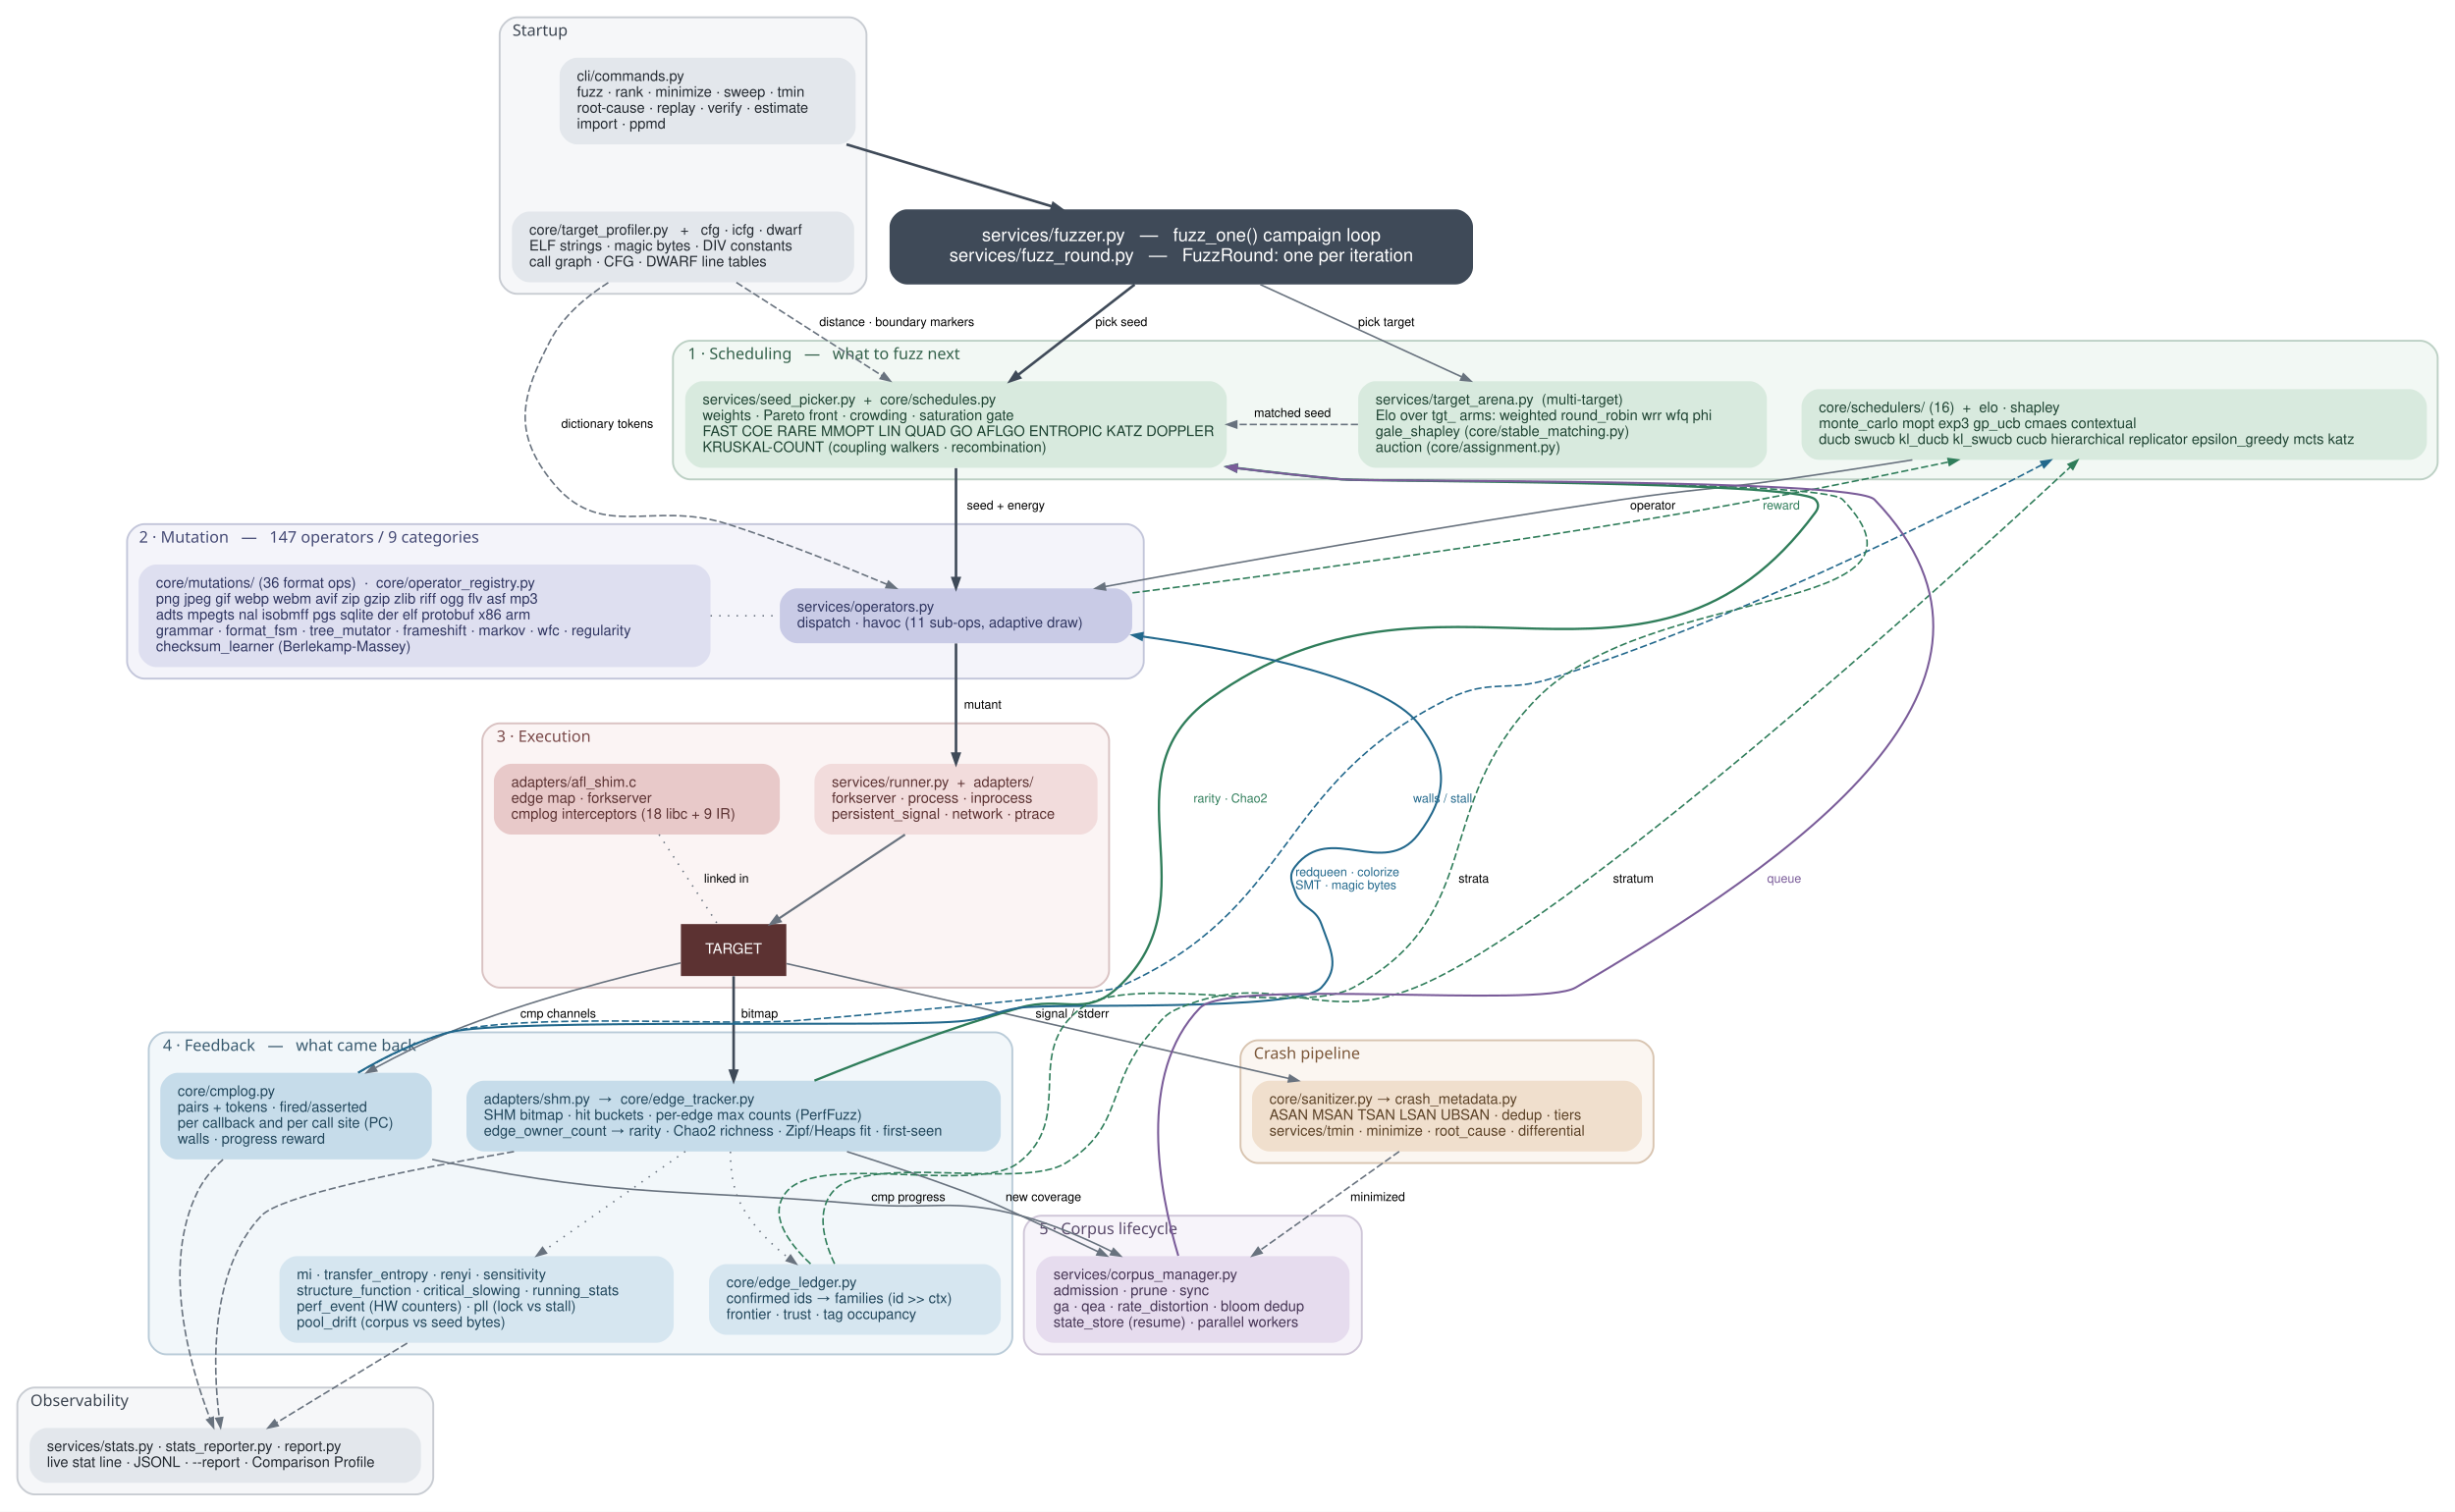
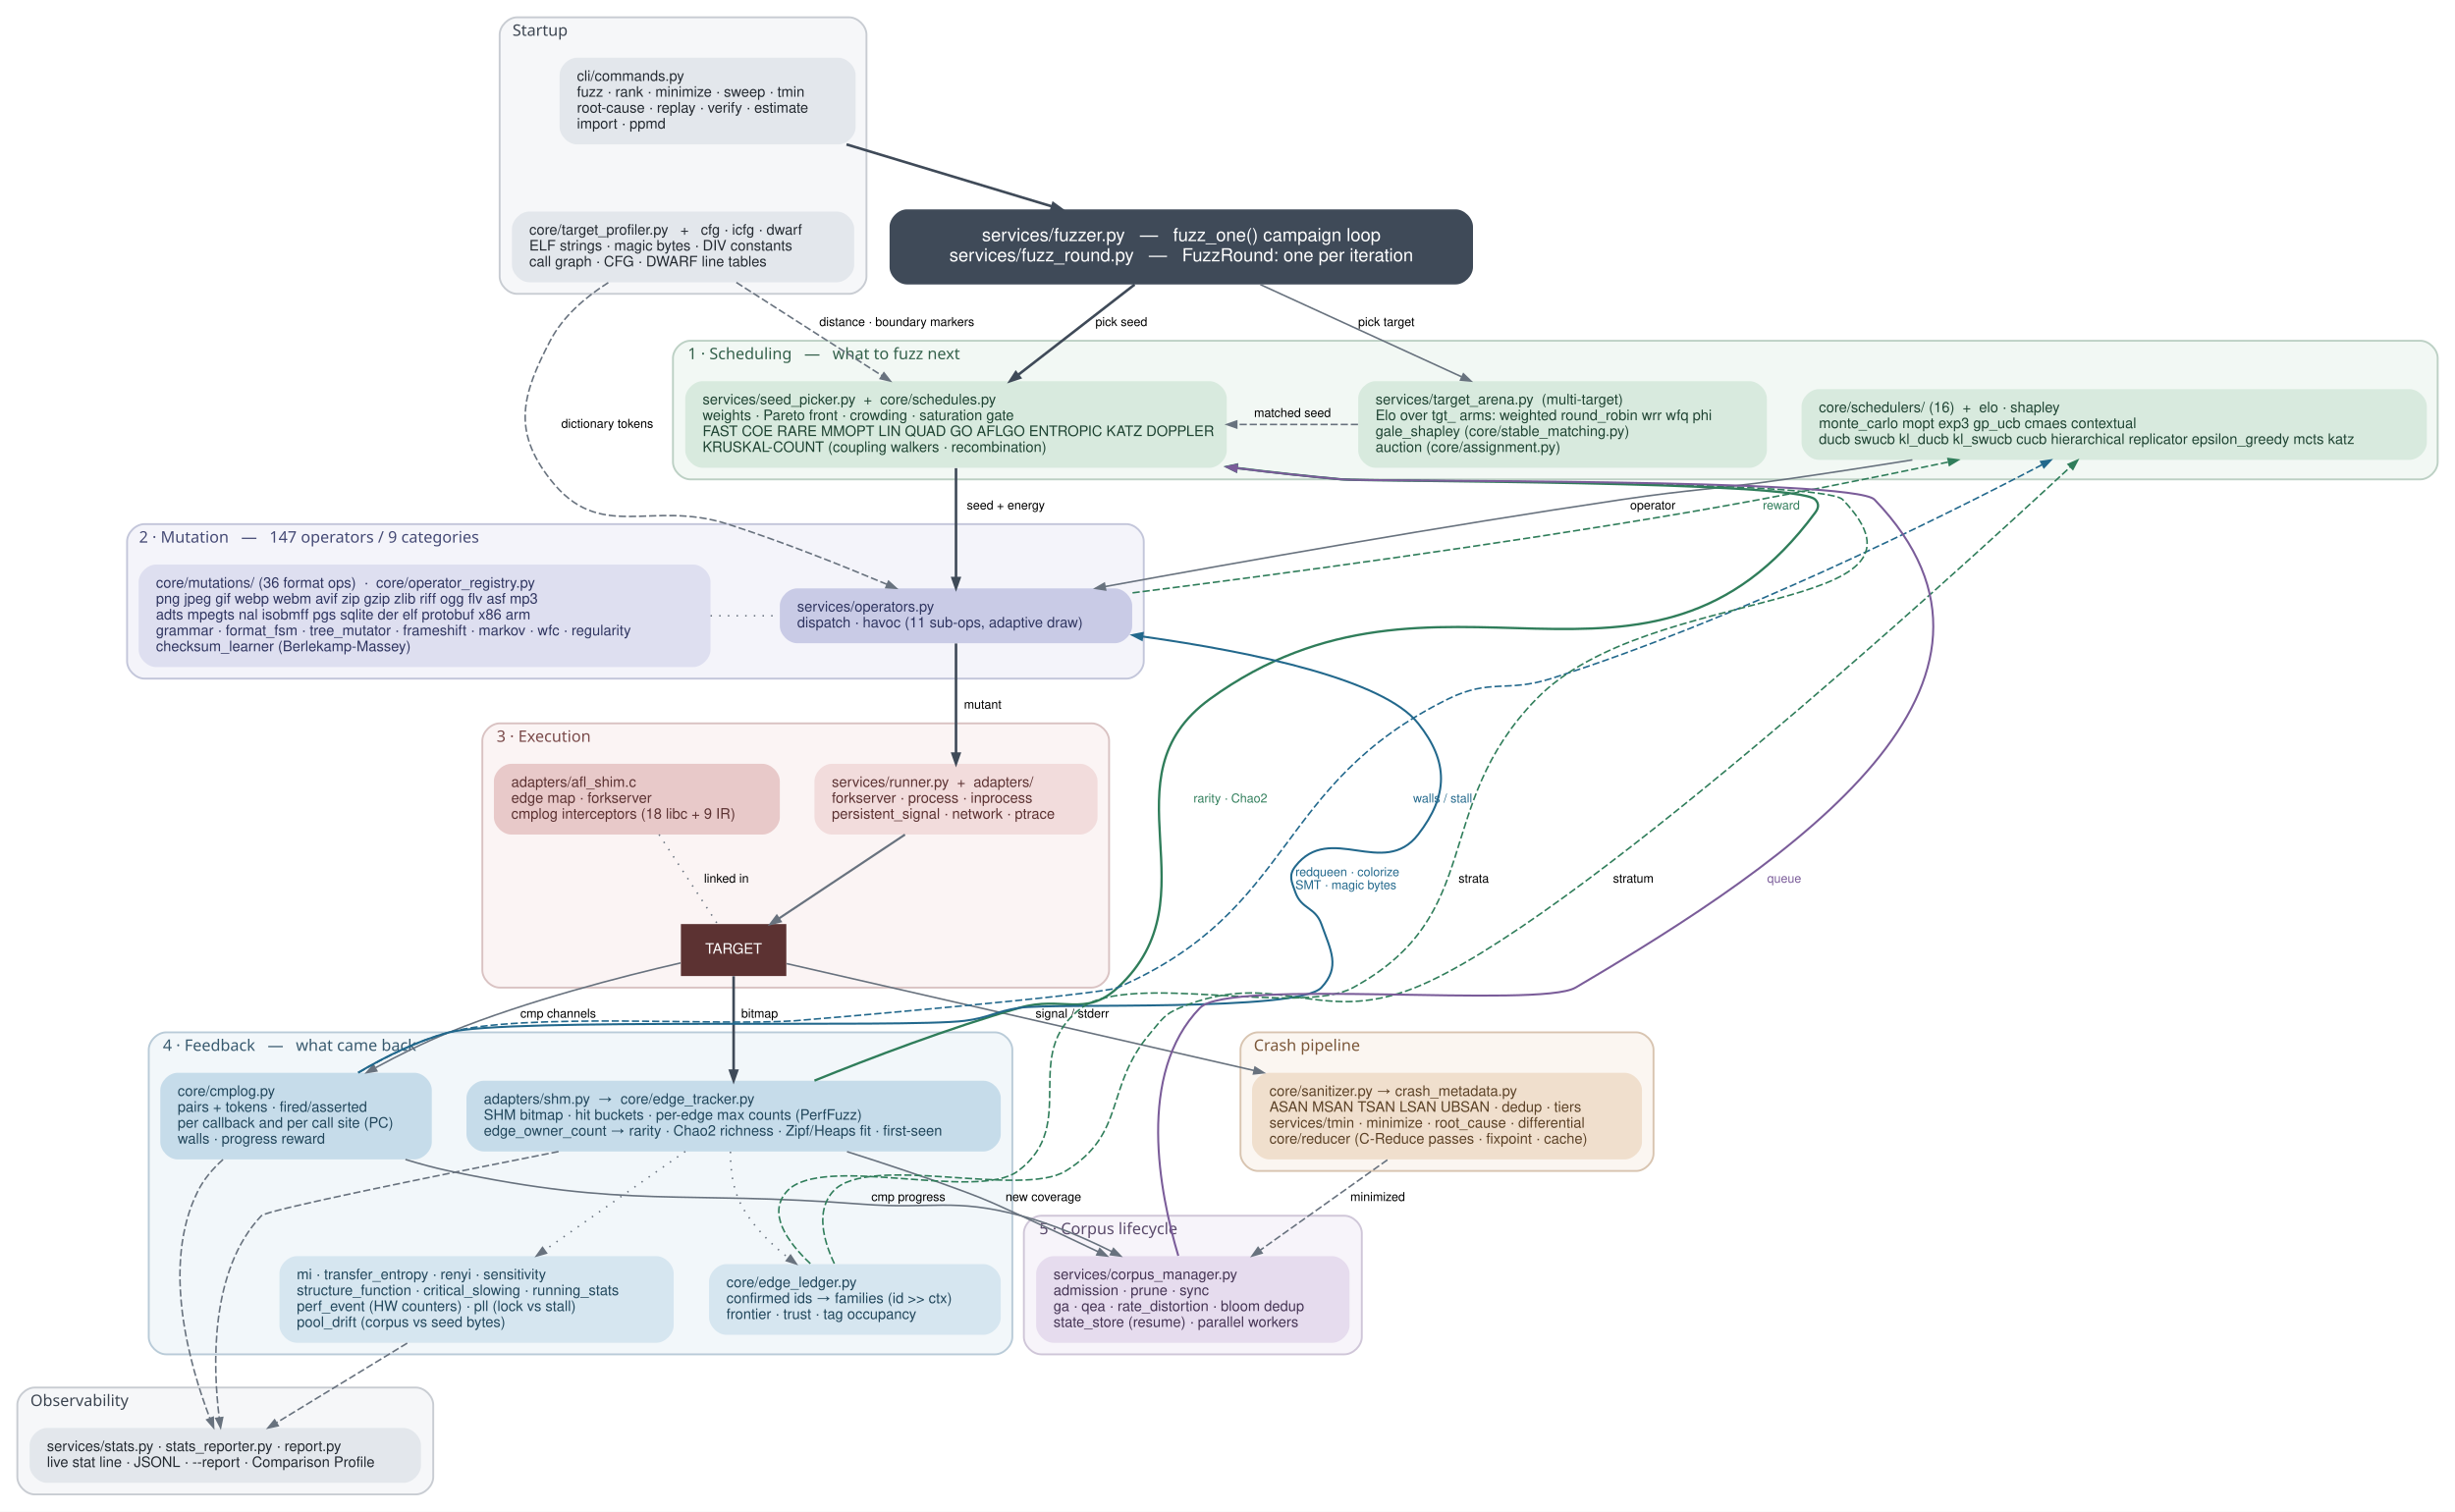
<svg xmlns="http://www.w3.org/2000/svg" width="1700pt" height="1047pt" viewBox="0.00 0.00 1700.00 1047.00">
  <g id="graph0" class="graph" transform="scale(1 1) rotate(0) translate(4 1043)">
    <polygon fill="white" stroke="transparent" points="-4,4 -4,-1043 1696,-1043 1696,4 -4,4" />
    <g id="clust1" class="cluster">
      <path fill="#f6f7f9" stroke="#c8ccd2" stroke-width="1.3" d="M354,-839.5C354,-839.5 584,-839.5 584,-839.5 590,-839.5 596,-845.5 596,-851.5 596,-851.5 596,-1019 596,-1019 596,-1025 590,-1031 584,-1031 584,-1031 354,-1031 354,-1031 348,-1031 342,-1025 342,-1019 342,-1019 342,-851.5 342,-851.5 342,-845.5 348,-839.5 354,-839.5" />
      <text text-anchor="middle" x="370" y="-1018.2" font-family="Helvetica Bold" font-size="11.00" fill="#3c4551">Startup</text>
    </g>
    <g id="clust2" class="cluster">
      <path fill="#f2f8f4" stroke="#bcd0c4" stroke-width="1.3" d="M474,-711C474,-711 1672,-711 1672,-711 1678,-711 1684,-717 1684,-723 1684,-723 1684,-795 1684,-795 1684,-801 1678,-807 1672,-807 1672,-807 474,-807 474,-807 468,-807 462,-801 462,-795 462,-795 462,-723 462,-723 462,-717 468,-711 474,-711" />
      <text text-anchor="middle" x="566.5" y="-794.2" font-family="Helvetica Bold" font-size="11.00" fill="#33604a">1 · Scheduling   —   what to fuzz next</text>
    </g>
    <g id="clust3" class="cluster">
      <path fill="#f4f4fa" stroke="#c3c6da" stroke-width="1.3" d="M96,-573C96,-573 776,-573 776,-573 782,-573 788,-579 788,-585 788,-585 788,-668 788,-668 788,-674 782,-680 776,-680 776,-680 96,-680 96,-680 90,-680 84,-674 84,-668 84,-668 84,-585 84,-585 84,-579 90,-573 96,-573" />
      <text text-anchor="middle" x="210" y="-667.2" font-family="Helvetica Bold" font-size="11.00" fill="#454a75">2 · Mutation   —   147 operators / 9 categories</text>
    </g>
    <g id="clust4" class="cluster">
      <path fill="#fbf4f4" stroke="#d9c2c2" stroke-width="1.3" d="M342,-359C342,-359 752,-359 752,-359 758,-359 764,-365 764,-371 764,-371 764,-530 764,-530 764,-536 758,-542 752,-542 752,-542 342,-542 342,-542 336,-542 330,-536 330,-530 330,-530 330,-371 330,-371 330,-365 336,-359 342,-359" />
      <text text-anchor="middle" x="372.5" y="-529.2" font-family="Helvetica Bold" font-size="11.00" fill="#7a4a4a">3 · Execution</text>
    </g>
    <g id="clust5" class="cluster">
      <path fill="#f2f7fa" stroke="#b9cbd8" stroke-width="1.3" d="M111,-105C111,-105 685,-105 685,-105 691,-105 697,-111 697,-117 697,-117 697,-316 697,-316 697,-322 691,-328 685,-328 685,-328 111,-328 111,-328 105,-328 99,-322 99,-316 99,-316 99,-117 99,-117 99,-111 105,-105 111,-105" />
      <text text-anchor="middle" x="196.5" y="-315.2" font-family="Helvetica Bold" font-size="11.00" fill="#37596e">4 · Feedback   —   what came back</text>
    </g>
    <g id="clust6" class="cluster">
      <path fill="#f7f4fa" stroke="#cfc6d8" stroke-width="1.3" d="M717,-105C717,-105 927,-105 927,-105 933,-105 939,-111 939,-117 939,-117 939,-189 939,-189 939,-195 933,-201 927,-201 927,-201 717,-201 717,-201 711,-201 705,-195 705,-189 705,-189 705,-117 705,-117 705,-111 711,-105 717,-105" />
      <text text-anchor="middle" x="763.5" y="-188.2" font-family="Helvetica Bold" font-size="11.00" fill="#5a4a6b">5 · Corpus lifecycle</text>
    </g>
    <g id="clust7" class="cluster">
-       <path fill="#fbf6f1" stroke="#d8c4b0" stroke-width="1.3" d="M867,-237.5C867,-237.5 1129,-237.5 1129,-237.5 1135,-237.5 1141,-243.5 1141,-249.5 1141,-249.5 1141,-310.5 1141,-310.5 1141,-316.5 1135,-322.5 1129,-322.5 1129,-322.5 867,-322.5 867,-322.5 861,-322.5 855,-316.5 855,-310.5 855,-310.5 855,-249.5 855,-249.5 855,-243.5 861,-237.5 867,-237.5" />
-       <text text-anchor="middle" x="901" y="-309.7" font-family="Helvetica Bold" font-size="11.00" fill="#7a5638">Crash pipeline</text>
+       <path fill="#fbf6f1" stroke="#d8c4b0" stroke-width="1.3" d="M867,-232C867,-232 1129,-232 1129,-232 1135,-232 1141,-238 1141,-244 1141,-244 1141,-316 1141,-316 1141,-322 1135,-328 1129,-328 1129,-328 867,-328 867,-328 861,-328 855,-322 855,-316 855,-316 855,-244 855,-244 855,-238 861,-232 867,-232" />
+       <text text-anchor="middle" x="901" y="-315.2" font-family="Helvetica Bold" font-size="11.00" fill="#7a5638">Crash pipeline</text>
    </g>
    <g id="clust8" class="cluster">
      <path fill="#f6f7f9" stroke="#c8ccd2" stroke-width="1.3" d="M20,-8C20,-8 284,-8 284,-8 290,-8 296,-14 296,-20 296,-20 296,-70 296,-70 296,-76 290,-82 284,-82 284,-82 20,-82 20,-82 14,-82 8,-76 8,-70 8,-70 8,-20 8,-20 8,-14 14,-8 20,-8" />
      <text text-anchor="middle" x="51" y="-69.2" font-family="Helvetica Bold" font-size="11.00" fill="#3c4551">Observability</text>
    </g>
    <g id="node1" class="node">
      <path fill="#e3e7ec" stroke="transparent" stroke-width="0" d="M576.5,-1003C576.5,-1003 395.5,-1003 395.5,-1003 389.5,-1003 383.5,-997 383.5,-991 383.5,-991 383.5,-955 383.5,-955 383.5,-949 389.5,-943 395.5,-943 395.5,-943 576.5,-943 576.5,-943 582.5,-943 588.5,-949 588.5,-955 588.5,-955 588.5,-991 588.5,-991 588.5,-997 582.5,-1003 576.5,-1003" />
      <text text-anchor="start" x="395.5" y="-987" font-family="Helvetica,sans-Serif" font-size="10.00" fill="#242a31">cli/commands.py</text>
      <text text-anchor="start" x="395.5" y="-976" font-family="Helvetica,sans-Serif" font-size="10.00" fill="#242a31">fuzz · rank · minimize · sweep · tmin</text>
      <text text-anchor="start" x="395.5" y="-965" font-family="Helvetica,sans-Serif" font-size="10.00" fill="#242a31">root-cause · replay · verify · estimate</text>
      <text text-anchor="start" x="395.5" y="-954" font-family="Helvetica,sans-Serif" font-size="10.00" fill="#242a31">import · ppmd</text>
    </g>
    <g id="node3" class="node">
      <path fill="#3f4a58" stroke="transparent" stroke-width="0" d="M1004,-898C1004,-898 624,-898 624,-898 618,-898 612,-892 612,-886 612,-886 612,-858 612,-858 612,-852 618,-846 624,-846 624,-846 1004,-846 1004,-846 1010,-846 1016,-852 1016,-858 1016,-858 1016,-886 1016,-886 1016,-892 1010,-898 1004,-898" />
      <text text-anchor="middle" x="814" y="-876" font-family="Helvetica,sans-Serif" font-size="12.50" fill="white">services/fuzzer.py   —   fuzz_one() campaign loop</text>
      <text text-anchor="middle" x="814" y="-862" font-family="Helvetica,sans-Serif" font-size="12.50" fill="white">services/fuzz_round.py   —   FuzzRound: one per iteration</text>
    </g>
    <g id="edge1" class="edge">
      <path fill="none" stroke="#3f4a58" stroke-width="1.8" d="M582.19,-942.97C627.14,-929.4 680.34,-913.34 724.43,-900.03" />
      <polygon fill="#3f4a58" stroke="#3f4a58" stroke-width="1.8" points="725.33,-902.25 731.15,-898.01 723.95,-897.69 725.33,-902.25" />
    </g>
    <g id="node2" class="node">
      <path fill="#e3e7ec" stroke="transparent" stroke-width="0" d="M575.5,-896.5C575.5,-896.5 362.5,-896.5 362.5,-896.5 356.5,-896.5 350.5,-890.5 350.5,-884.5 350.5,-884.5 350.5,-859.5 350.5,-859.5 350.5,-853.5 356.5,-847.5 362.5,-847.5 362.5,-847.5 575.5,-847.5 575.5,-847.5 581.5,-847.5 587.5,-853.5 587.5,-859.5 587.5,-859.5 587.5,-884.5 587.5,-884.5 587.5,-890.5 581.5,-896.5 575.5,-896.5" />
      <text text-anchor="start" x="362.5" y="-880.5" font-family="Helvetica,sans-Serif" font-size="10.00" fill="#242a31">core/target_profiler.py   +   cfg · icfg · dwarf</text>
      <text text-anchor="start" x="362.5" y="-869.5" font-family="Helvetica,sans-Serif" font-size="10.00" fill="#242a31">ELF strings · magic bytes · DIV constants</text>
      <text text-anchor="start" x="362.5" y="-858.5" font-family="Helvetica,sans-Serif" font-size="10.00" fill="#242a31">call graph · CFG · DWARF line tables</text>
    </g>
    <g id="node4" class="node">
      <path fill="#d8eade" stroke="transparent" stroke-width="0" d="M833.5,-779C833.5,-779 482.5,-779 482.5,-779 476.5,-779 470.5,-773 470.5,-767 470.5,-767 470.5,-731 470.5,-731 470.5,-725 476.5,-719 482.5,-719 482.5,-719 833.5,-719 833.5,-719 839.5,-719 845.5,-725 845.5,-731 845.5,-731 845.5,-767 845.5,-767 845.5,-773 839.5,-779 833.5,-779" />
      <text text-anchor="start" x="482.5" y="-763" font-family="Helvetica,sans-Serif" font-size="10.00" fill="#1f4433">services/seed_picker.py  +  core/schedules.py</text>
      <text text-anchor="start" x="482.5" y="-752" font-family="Helvetica,sans-Serif" font-size="10.00" fill="#1f4433">weights · Pareto front · crowding · saturation gate</text>
      <text text-anchor="start" x="482.5" y="-741" font-family="Helvetica,sans-Serif" font-size="10.00" fill="#1f4433">FAST COE RARE MMOPT LIN QUAD GO AFLGO ENTROPIC KATZ DOPPLER</text>
      <text text-anchor="start" x="482.5" y="-730" font-family="Helvetica,sans-Serif" font-size="10.00" fill="#1f4433">KRUSKAL-COUNT (coupling walkers · recombination)</text>
    </g>
    <g id="edge8" class="edge">
      <path fill="none" stroke="#68727e" stroke-width="1.1" stroke-dasharray="5,2" d="M505.89,-847.38C534.61,-828.99 574.81,-803.26 606.68,-782.86" />
      <polygon fill="#68727e" stroke="#68727e" stroke-width="1.1" points="608.08,-784.79 612.52,-779.11 605.51,-780.78 608.08,-784.79" />
      <text text-anchor="middle" x="617" y="-817.2" font-family="Helvetica,sans-Serif" font-size="8.50">distance · boundary markers  </text>
    </g>
    <g id="node7" class="node">
      <path fill="#c9cbe6" stroke="transparent" stroke-width="0" d="M768,-635.5C768,-635.5 548,-635.5 548,-635.5 542,-635.5 536,-629.5 536,-623.5 536,-623.5 536,-609.5 536,-609.5 536,-603.5 542,-597.5 548,-597.5 548,-597.5 768,-597.5 768,-597.5 774,-597.5 780,-603.5 780,-609.5 780,-609.5 780,-623.5 780,-623.5 780,-629.5 774,-635.5 768,-635.5" />
      <text text-anchor="start" x="548" y="-619.5" font-family="Helvetica,sans-Serif" font-size="10.00" fill="#2f3560">services/operators.py</text>
      <text text-anchor="start" x="548" y="-608.5" font-family="Helvetica,sans-Serif" font-size="10.00" fill="#2f3560">dispatch · havoc (11 sub-ops, adaptive draw)</text>
    </g>
    <g id="edge7" class="edge">
      <path fill="none" stroke="#68727e" stroke-width="1.1" stroke-dasharray="5,2" d="M417.22,-847.27C401.38,-837.24 385.83,-823.9 377,-807 357.24,-769.18 350.77,-744.66 377,-711 411.65,-666.53 446.34,-697.29 500,-680 537.61,-667.88 579.13,-651.33 610.16,-638.3" />
      <polygon fill="#68727e" stroke="#68727e" stroke-width="1.1" points="611.28,-640.41 616.62,-635.58 609.43,-636.03 611.28,-640.41" />
      <text text-anchor="middle" x="416.5" y="-746.7" font-family="Helvetica,sans-Serif" font-size="8.50">dictionary tokens  </text>
    </g>
    <g id="edge2" class="edge">
      <path fill="none" stroke="#3f4a58" stroke-width="1.8" d="M781.68,-845.93C758.36,-827.85 726.64,-803.24 701.16,-783.48" />
      <polygon fill="#3f4a58" stroke="#3f4a58" stroke-width="1.8" points="702.33,-781.37 695.49,-779.08 699.41,-785.13 702.33,-781.37" />
      <text text-anchor="middle" x="772.5" y="-817.2" font-family="Helvetica,sans-Serif" font-size="8.50">  pick seed</text>
    </g>
    <g id="node6" class="node">
      <path fill="#d8eade" stroke="transparent" stroke-width="0" d="M1207.5,-779C1207.5,-779 948.5,-779 948.5,-779 942.5,-779 936.5,-773 936.5,-767 936.5,-767 936.5,-731 936.5,-731 936.5,-725 942.5,-719 948.5,-719 948.5,-719 1207.5,-719 1207.5,-719 1213.5,-719 1219.5,-725 1219.5,-731 1219.5,-731 1219.5,-767 1219.5,-767 1219.5,-773 1213.5,-779 1207.5,-779" />
      <text text-anchor="start" x="948.5" y="-763" font-family="Helvetica,sans-Serif" font-size="10.00" fill="#1f4433">services/target_arena.py  (multi-target)</text>
      <text text-anchor="start" x="948.5" y="-752" font-family="Helvetica,sans-Serif" font-size="10.00" fill="#1f4433">Elo over tgt_ arms: weighted round_robin wrr wfq phi</text>
      <text text-anchor="start" x="948.5" y="-741" font-family="Helvetica,sans-Serif" font-size="10.00" fill="#1f4433">gale_shapley (core/stable_matching.py)</text>
      <text text-anchor="start" x="948.5" y="-730" font-family="Helvetica,sans-Serif" font-size="10.00" fill="#1f4433">auction (core/assignment.py)</text>
    </g>
    <g id="edge10" class="edge">
      <path fill="none" stroke="#68727e" stroke-width="1.1" d="M868.7,-845.93C909.15,-827.39 964.55,-802 1008.2,-781.99" />
      <polygon fill="#68727e" stroke="#68727e" stroke-width="1.1" points="1009.36,-784.08 1014.55,-779.08 1007.37,-779.75 1009.36,-784.08" />
      <text text-anchor="middle" x="956" y="-817.2" font-family="Helvetica,sans-Serif" font-size="8.50">  pick target</text>
    </g>
    <g id="edge3" class="edge">
      <path fill="none" stroke="#3f4a58" stroke-width="1.8" d="M658,-718.71C658,-695.89 658,-664.54 658,-642.8" />
      <polygon fill="#3f4a58" stroke="#3f4a58" stroke-width="1.8" points="660.38,-642.62 658,-635.82 655.62,-642.62 660.38,-642.62" />
      <text text-anchor="middle" x="692.5" y="-690.2" font-family="Helvetica,sans-Serif" font-size="8.50">  seed + energy</text>
    </g>
    <g id="node5" class="node">
      <path fill="#d8eade" stroke="transparent" stroke-width="0" d="M1664.5,-773.5C1664.5,-773.5 1255.5,-773.5 1255.5,-773.5 1249.5,-773.5 1243.5,-767.5 1243.5,-761.5 1243.5,-761.5 1243.5,-736.5 1243.5,-736.5 1243.5,-730.5 1249.5,-724.5 1255.5,-724.5 1255.5,-724.5 1664.5,-724.5 1664.5,-724.5 1670.5,-724.5 1676.5,-730.5 1676.5,-736.5 1676.5,-736.5 1676.5,-761.5 1676.5,-761.5 1676.5,-767.5 1670.5,-773.5 1664.5,-773.5" />
      <text text-anchor="start" x="1255.5" y="-757.5" font-family="Helvetica,sans-Serif" font-size="10.00" fill="#1f4433">core/schedulers/ (16)  +  elo · shapley</text>
      <text text-anchor="start" x="1255.5" y="-746.5" font-family="Helvetica,sans-Serif" font-size="10.00" fill="#1f4433">monte_carlo mopt exp3 gp_ucb cmaes contextual</text>
      <text text-anchor="start" x="1255.5" y="-735.5" font-family="Helvetica,sans-Serif" font-size="10.00" fill="#1f4433">ducb swucb kl_ducb kl_swucb cucb hierarchical replicator epsilon_greedy mcts katz</text>
    </g>
    <g id="edge9" class="edge">
      <path fill="none" stroke="#68727e" stroke-width="1.1" d="M1320.26,-724.47C1291.12,-719.8 1260.58,-715.09 1232,-711 1181.9,-703.83 1169.06,-704.41 1119,-697 995.75,-678.75 854.67,-653.82 761.38,-636.78" />
      <polygon fill="#68727e" stroke="#68727e" stroke-width="1.1" points="761.59,-634.39 754.47,-635.51 760.73,-639.08 761.59,-634.39" />
      <text text-anchor="middle" x="1140.5" y="-690.2" font-family="Helvetica,sans-Serif" font-size="8.50">  operator</text>
    </g>
    <g id="edge11" class="edge">
      <path fill="none" stroke="#68727e" stroke-width="1.1" stroke-dasharray="5,2" d="M936.36,-749C909.48,-749 880.93,-749 852.74,-749" />
      <polygon fill="#68727e" stroke="#68727e" stroke-width="1.1" points="852.38,-746.62 845.58,-749 852.38,-751.38 852.38,-746.62" />
      <text text-anchor="middle" x="891" y="-754.2" font-family="Helvetica,sans-Serif" font-size="8.50">  matched seed</text>
    </g>
    <g id="edge28" class="edge">
      <path fill="none" stroke="#2f7d5a" stroke-width="1.1" stroke-dasharray="5,2" d="M780.25,-632.39C882.94,-645.41 1033.4,-665.69 1164,-688 1223.97,-698.25 1290.39,-711.53 1345.09,-722.99" />
      <polygon fill="#2f7d5a" stroke="#2f7d5a" stroke-width="1.1" points="1344.9,-725.39 1352.05,-724.46 1345.88,-720.73 1344.9,-725.39" />
      <text text-anchor="middle" x="1229.5" y="-690.2" font-family="Helvetica,sans-Serif" font-size="8.50" fill="#2f7d5a">reward  </text>
    </g>
    <g id="node9" class="node">
      <path fill="#f2dcdc" stroke="transparent" stroke-width="0" d="M744,-514C744,-514 572,-514 572,-514 566,-514 560,-508 560,-502 560,-502 560,-477 560,-477 560,-471 566,-465 572,-465 572,-465 744,-465 744,-465 750,-465 756,-471 756,-477 756,-477 756,-502 756,-502 756,-508 750,-514 744,-514" />
      <text text-anchor="start" x="572" y="-498" font-family="Helvetica,sans-Serif" font-size="10.00" fill="#5c3232">services/runner.py  +  adapters/</text>
      <text text-anchor="start" x="572" y="-487" font-family="Helvetica,sans-Serif" font-size="10.00" fill="#5c3232">forkserver · process · inprocess</text>
      <text text-anchor="start" x="572" y="-476" font-family="Helvetica,sans-Serif" font-size="10.00" fill="#5c3232">persistent_signal · network · ptrace</text>
    </g>
    <g id="edge4" class="edge">
      <path fill="none" stroke="#3f4a58" stroke-width="1.8" d="M658,-597.32C658,-577.36 658,-544.95 658,-521.06" />
      <polygon fill="#3f4a58" stroke="#3f4a58" stroke-width="1.8" points="660.38,-521.06 658,-514.26 655.62,-521.06 660.38,-521.06" />
      <text text-anchor="middle" x="676.5" y="-552.2" font-family="Helvetica,sans-Serif" font-size="8.50">  mutant</text>
    </g>
    <g id="node8" class="node">
      <path fill="#dedff0" stroke="transparent" stroke-width="0" d="M476,-652C476,-652 104,-652 104,-652 98,-652 92,-646 92,-640 92,-640 92,-593 92,-593 92,-587 98,-581 104,-581 104,-581 476,-581 476,-581 482,-581 488,-587 488,-593 488,-593 488,-640 488,-640 488,-646 482,-652 476,-652" />
      <text text-anchor="start" x="104" y="-636" font-family="Helvetica,sans-Serif" font-size="10.00" fill="#2f3560">core/mutations/ (36 format ops)  ·  core/operator_registry.py</text>
      <text text-anchor="start" x="104" y="-625" font-family="Helvetica,sans-Serif" font-size="10.00" fill="#2f3560">png jpeg gif webp webm avif zip gzip zlib riff ogg flv asf mp3</text>
      <text text-anchor="start" x="104" y="-614" font-family="Helvetica,sans-Serif" font-size="10.00" fill="#2f3560">adts mpegts nal isobmff pgs sqlite der elf protobuf x86 arm</text>
      <text text-anchor="start" x="104" y="-603" font-family="Helvetica,sans-Serif" font-size="10.00" fill="#2f3560">grammar · format_fsm · tree_mutator · frameshift · markov · wfc · regularity</text>
      <text text-anchor="start" x="104" y="-592" font-family="Helvetica,sans-Serif" font-size="10.00" fill="#2f3560">checksum_learner (Berlekamp-Massey)</text>
    </g>
    <g id="edge12" class="edge">
      <path fill="none" stroke="#68727e" stroke-width="1.1" stroke-dasharray="1,5" d="M488.02,-616.5C503.95,-616.5 519.89,-616.5 535.82,-616.5" />
    </g>
    <g id="node11" class="node">
      <polygon fill="#5c3232" stroke="transparent" stroke-width="0" points="540.5,-403 467.5,-403 467.5,-367 540.5,-367 540.5,-403" />
      <text text-anchor="middle" x="504" y="-382.5" font-family="Helvetica,sans-Serif" font-size="10.00" fill="white">TARGET</text>
    </g>
    <g id="edge5" class="edge">
      <path fill="none" stroke="#68727e" stroke-width="1.5" d="M622.67,-464.98C596.36,-447.47 560.77,-423.78 535.44,-406.93" />
      <polygon fill="#68727e" stroke="#68727e" stroke-width="1.5" points="536.54,-404.8 529.56,-403.01 533.9,-408.76 536.54,-404.8" />
    </g>
    <g id="node10" class="node">
      <path fill="#e8c9c9" stroke="transparent" stroke-width="0" d="M524,-514C524,-514 350,-514 350,-514 344,-514 338,-508 338,-502 338,-502 338,-477 338,-477 338,-471 344,-465 350,-465 350,-465 524,-465 524,-465 530,-465 536,-471 536,-477 536,-477 536,-502 536,-502 536,-508 530,-514 524,-514" />
      <text text-anchor="start" x="350" y="-498" font-family="Helvetica,sans-Serif" font-size="10.00" fill="#5c3232">adapters/afl_shim.c</text>
      <text text-anchor="start" x="350" y="-487" font-family="Helvetica,sans-Serif" font-size="10.00" fill="#5c3232">edge map · forkserver</text>
      <text text-anchor="start" x="350" y="-476" font-family="Helvetica,sans-Serif" font-size="10.00" fill="#5c3232">cmplog interceptors (18 libc + 9 IR)</text>
    </g>
    <g id="edge13" class="edge">
      <path fill="none" stroke="#68727e" stroke-width="1.1" stroke-dasharray="1,5" d="M452.37,-464.98C464.73,-446.07 481.81,-419.95 492.88,-403.01" />
      <text text-anchor="middle" x="499" y="-431.7" font-family="Helvetica,sans-Serif" font-size="8.50">  linked in</text>
    </g>
    <g id="node12" class="node">
      <path fill="#c6dcea" stroke="transparent" stroke-width="0" d="M677,-294.5C677,-294.5 331,-294.5 331,-294.5 325,-294.5 319,-288.5 319,-282.5 319,-282.5 319,-257.5 319,-257.5 319,-251.5 325,-245.5 331,-245.5 331,-245.5 677,-245.5 677,-245.5 683,-245.5 689,-251.5 689,-257.5 689,-257.5 689,-282.5 689,-282.5 689,-288.5 683,-294.5 677,-294.5" />
      <text text-anchor="start" x="331" y="-278.5" font-family="Helvetica,sans-Serif" font-size="10.00" fill="#22475c">adapters/shm.py  →  core/edge_tracker.py</text>
      <text text-anchor="start" x="331" y="-267.5" font-family="Helvetica,sans-Serif" font-size="10.00" fill="#22475c">SHM bitmap · hit buckets · per-edge max counts (PerfFuzz)</text>
      <text text-anchor="start" x="331" y="-256.5" font-family="Helvetica,sans-Serif" font-size="10.00" fill="#22475c">edge_owner_count → rarity · Chao2 richness · Zipf/Heaps fit · first-seen</text>
    </g>
    <g id="edge6" class="edge">
      <path fill="none" stroke="#3f4a58" stroke-width="1.8" d="M504,-366.84C504,-349.53 504,-322.45 504,-301.48" />
      <polygon fill="#3f4a58" stroke="#3f4a58" stroke-width="1.8" points="506.38,-301.43 504,-294.63 501.62,-301.43 506.38,-301.43" />
      <text text-anchor="middle" x="522" y="-338.2" font-family="Helvetica,sans-Serif" font-size="8.50">  bitmap</text>
    </g>
    <g id="node13" class="node">
      <path fill="#c6dcea" stroke="transparent" stroke-width="0" d="M283,-300C283,-300 119,-300 119,-300 113,-300 107,-294 107,-288 107,-288 107,-252 107,-252 107,-246 113,-240 119,-240 119,-240 283,-240 283,-240 289,-240 295,-246 295,-252 295,-252 295,-288 295,-288 295,-294 289,-300 283,-300" />
      <text text-anchor="start" x="119" y="-284" font-family="Helvetica,sans-Serif" font-size="10.00" fill="#22475c">core/cmplog.py</text>
      <text text-anchor="start" x="119" y="-273" font-family="Helvetica,sans-Serif" font-size="10.00" fill="#22475c">pairs + tokens · fired/asserted</text>
      <text text-anchor="start" x="119" y="-262" font-family="Helvetica,sans-Serif" font-size="10.00" fill="#22475c">per callback and per call site (PC)</text>
      <text text-anchor="start" x="119" y="-251" font-family="Helvetica,sans-Serif" font-size="10.00" fill="#22475c">walls · progress reward</text>
    </g>
    <g id="edge14" class="edge">
      <path fill="none" stroke="#68727e" stroke-width="1.1" d="M467.26,-376.07C427.09,-366.83 361.2,-349.98 307,-328 289.99,-321.1 272.17,-312.23 256.11,-303.55" />
      <polygon fill="#68727e" stroke="#68727e" stroke-width="1.1" points="256.92,-301.28 249.81,-300.1 254.63,-305.45 256.92,-301.28" />
      <text text-anchor="middle" x="382.5" y="-338.2" font-family="Helvetica,sans-Serif" font-size="8.50">  cmp channels</text>
    </g>
    <g id="node17" class="node">
-       <path fill="#f0dfcd" stroke="transparent" stroke-width="0" d="M1121,-294.5C1121,-294.5 875,-294.5 875,-294.5 869,-294.5 863,-288.5 863,-282.5 863,-282.5 863,-257.5 863,-257.5 863,-251.5 869,-245.5 875,-245.5 875,-245.5 1121,-245.5 1121,-245.5 1127,-245.5 1133,-251.5 1133,-257.5 1133,-257.5 1133,-282.5 1133,-282.5 1133,-288.5 1127,-294.5 1121,-294.5" />
-       <text text-anchor="start" x="875" y="-278.5" font-family="Helvetica,sans-Serif" font-size="10.00" fill="#5c4227">core/sanitizer.py → crash_metadata.py</text>
-       <text text-anchor="start" x="875" y="-267.5" font-family="Helvetica,sans-Serif" font-size="10.00" fill="#5c4227">ASAN MSAN TSAN LSAN UBSAN · dedup · tiers</text>
-       <text text-anchor="start" x="875" y="-256.5" font-family="Helvetica,sans-Serif" font-size="10.00" fill="#5c4227">services/tmin · minimize · root_cause · differential</text>
+       <path fill="#f0dfcd" stroke="transparent" stroke-width="0" d="M1121,-300C1121,-300 875,-300 875,-300 869,-300 863,-294 863,-288 863,-288 863,-252 863,-252 863,-246 869,-240 875,-240 875,-240 1121,-240 1121,-240 1127,-240 1133,-246 1133,-252 1133,-252 1133,-288 1133,-288 1133,-294 1127,-300 1121,-300" />
+       <text text-anchor="start" x="875" y="-284" font-family="Helvetica,sans-Serif" font-size="10.00" fill="#5c4227">core/sanitizer.py → crash_metadata.py</text>
+       <text text-anchor="start" x="875" y="-273" font-family="Helvetica,sans-Serif" font-size="10.00" fill="#5c4227">ASAN MSAN TSAN LSAN UBSAN · dedup · tiers</text>
+       <text text-anchor="start" x="875" y="-262" font-family="Helvetica,sans-Serif" font-size="10.00" fill="#5c4227">services/tmin · minimize · root_cause · differential</text>
+       <text text-anchor="start" x="875" y="-251" font-family="Helvetica,sans-Serif" font-size="10.00" fill="#5c4227">core/reducer (C-Reduce passes · fixpoint · cache)</text>
    </g>
    <g id="edge15" class="edge">
-       <path fill="none" stroke="#68727e" stroke-width="1.1" d="M540.73,-375.6C613.33,-358.99 777.76,-321.38 888.34,-296.08" />
-       <polygon fill="#68727e" stroke="#68727e" stroke-width="1.1" points="889.12,-298.35 895.21,-294.51 888.05,-293.71 889.12,-298.35" />
+       <path fill="none" stroke="#68727e" stroke-width="1.1" d="M540.73,-375.6C608.24,-360.16 755.14,-326.55 864.33,-301.58" />
+       <polygon fill="#68727e" stroke="#68727e" stroke-width="1.1" points="865.04,-303.86 871.14,-300.02 863.98,-299.22 865.04,-303.86" />
      <text text-anchor="middle" x="738.5" y="-338.2" font-family="Helvetica,sans-Serif" font-size="8.50">  signal / stderr</text>
    </g>
    <g id="edge26" class="edge">
      <path fill="none" stroke="#2f7d5a" stroke-width="1.6" d="M559.98,-294.57C599.21,-310.43 653.16,-330.94 702,-345 731.65,-353.54 747.39,-338 770,-359 838.38,-422.51 758.44,-504.21 834,-559 991.74,-673.38 1137.25,-531.26 1253,-688 1255.38,-691.22 1255.77,-694.11 1253,-697 1240.38,-710.17 943.16,-709.36 925,-711 901.46,-713.13 876.82,-715.86 852.43,-718.87" />
      <polygon fill="#2f7d5a" stroke="#2f7d5a" stroke-width="1.6" points="852.01,-716.52 845.55,-719.72 852.6,-721.24 852.01,-716.52" />
      <text text-anchor="middle" x="848" y="-487.2" font-family="Helvetica,sans-Serif" font-size="8.50" fill="#2f7d5a">rarity · Chao2  </text>
    </g>
    <g id="node14" class="node">
      <path fill="#d6e6f0" stroke="transparent" stroke-width="0" d="M450.5,-173C450.5,-173 201.5,-173 201.5,-173 195.5,-173 189.5,-167 189.5,-161 189.5,-161 189.5,-125 189.5,-125 189.5,-119 195.5,-113 201.5,-113 201.5,-113 450.5,-113 450.5,-113 456.5,-113 462.5,-119 462.5,-125 462.5,-125 462.5,-161 462.5,-161 462.5,-167 456.5,-173 450.5,-173" />
      <text text-anchor="start" x="201.5" y="-157" font-family="Helvetica,sans-Serif" font-size="10.00" fill="#22475c">mi · transfer_entropy · renyi · sensitivity</text>
      <text text-anchor="start" x="201.5" y="-146" font-family="Helvetica,sans-Serif" font-size="10.00" fill="#22475c">structure_function · critical_slowing · running_stats</text>
      <text text-anchor="start" x="201.5" y="-135" font-family="Helvetica,sans-Serif" font-size="10.00" fill="#22475c">perf_event (HW counters) · pll (lock vs stall)</text>
      <text text-anchor="start" x="201.5" y="-124" font-family="Helvetica,sans-Serif" font-size="10.00" fill="#22475c">pool_drift (corpus vs seed bytes)</text>
    </g>
    <g id="edge16" class="edge">
      <path fill="none" stroke="#68727e" stroke-width="1.1" stroke-dasharray="1,5" d="M470.52,-245.49C443.03,-226.18 403.76,-198.61 373.1,-177.07" />
      <polygon fill="#68727e" stroke="#68727e" stroke-width="1.1" points="374.41,-175.09 367.48,-173.13 371.67,-178.98 374.41,-175.09" />
    </g>
    <g id="node15" class="node">
      <path fill="#d6e6f0" stroke="transparent" stroke-width="0" d="M677,-167.5C677,-167.5 499,-167.5 499,-167.5 493,-167.5 487,-161.5 487,-155.5 487,-155.5 487,-130.5 487,-130.5 487,-124.5 493,-118.5 499,-118.5 499,-118.5 677,-118.5 677,-118.5 683,-118.5 689,-124.5 689,-130.5 689,-130.5 689,-155.5 689,-155.5 689,-161.5 683,-167.5 677,-167.5" />
      <text text-anchor="start" x="499" y="-151.5" font-family="Helvetica,sans-Serif" font-size="10.00" fill="#22475c">core/edge_ledger.py</text>
      <text text-anchor="start" x="499" y="-140.5" font-family="Helvetica,sans-Serif" font-size="10.00" fill="#22475c">confirmed ids → families (id &gt;&gt; ctx)</text>
      <text text-anchor="start" x="499" y="-129.5" font-family="Helvetica,sans-Serif" font-size="10.00" fill="#22475c">frontier · trust · tag occupancy</text>
    </g>
    <g id="edge17" class="edge">
      <path fill="none" stroke="#68727e" stroke-width="1.1" stroke-dasharray="1,5" d="M501.8,-245.31C501.74,-233.76 503.23,-220.02 509,-209 516.65,-194.41 529.12,-181.86 541.92,-171.79" />
      <polygon fill="#68727e" stroke="#68727e" stroke-width="1.1" points="543.44,-173.63 547.42,-167.62 540.56,-169.83 543.44,-173.63" />
    </g>
    <g id="node16" class="node">
      <path fill="#e6dcee" stroke="transparent" stroke-width="0" d="M918.5,-173C918.5,-173 725.5,-173 725.5,-173 719.5,-173 713.5,-167 713.5,-161 713.5,-161 713.5,-125 713.5,-125 713.5,-119 719.5,-113 725.5,-113 725.5,-113 918.5,-113 918.5,-113 924.5,-113 930.5,-119 930.5,-125 930.5,-125 930.5,-161 930.5,-161 930.5,-167 924.5,-173 918.5,-173" />
      <text text-anchor="start" x="725.5" y="-157" font-family="Helvetica,sans-Serif" font-size="10.00" fill="#453454">services/corpus_manager.py</text>
      <text text-anchor="start" x="725.5" y="-146" font-family="Helvetica,sans-Serif" font-size="10.00" fill="#453454">admission · prune · sync</text>
      <text text-anchor="start" x="725.5" y="-135" font-family="Helvetica,sans-Serif" font-size="10.00" fill="#453454">ga · qea · rate_distortion · bloom dedup</text>
      <text text-anchor="start" x="725.5" y="-124" font-family="Helvetica,sans-Serif" font-size="10.00" fill="#453454">state_store (resume) · parallel workers</text>
    </g>
    <g id="edge20" class="edge">
      <path fill="none" stroke="#68727e" stroke-width="1.1" d="M582.53,-245.38C608.34,-237.2 637.05,-227.65 663,-218 681.1,-211.27 685.4,-208.95 703,-201 720.38,-193.15 739.05,-184.37 756.33,-176.11" />
      <polygon fill="#68727e" stroke="#68727e" stroke-width="1.1" points="757.52,-178.17 762.62,-173.09 755.46,-173.88 757.52,-178.17" />
      <text text-anchor="middle" x="718.5" y="-211.2" font-family="Helvetica,sans-Serif" font-size="8.50">  new coverage</text>
    </g>
    <g id="node18" class="node">
      <path fill="#e3e7ec" stroke="transparent" stroke-width="0" d="M275.5,-54C275.5,-54 28.5,-54 28.5,-54 22.5,-54 16.5,-48 16.5,-42 16.5,-42 16.5,-28 16.5,-28 16.5,-22 22.5,-16 28.5,-16 28.5,-16 275.5,-16 275.5,-16 281.5,-16 287.5,-22 287.5,-28 287.5,-28 287.5,-42 287.5,-42 287.5,-48 281.5,-54 275.5,-54" />
      <text text-anchor="start" x="28.5" y="-38" font-family="Helvetica,sans-Serif" font-size="10.00" fill="#242a31">services/stats.py · stats_reporter.py · report.py</text>
      <text text-anchor="start" x="28.5" y="-27" font-family="Helvetica,sans-Serif" font-size="10.00" fill="#242a31">live stat line · JSONL · --report · Comparison Profile</text>
    </g>
    <g id="edge23" class="edge">
-       <path fill="none" stroke="#68727e" stroke-width="1.1" stroke-dasharray="5,2" d="M351.91,-245.42C272.79,-231.74 189.86,-214.58 177,-201 141.15,-163.13 143.35,-96.94 147.82,-60.98" />
+       <path fill="none" stroke="#68727e" stroke-width="1.1" stroke-dasharray="5,2" d="M382.78,-245.44C291.25,-227.39 180.72,-204.93 177,-201 141.15,-163.13 143.35,-96.94 147.82,-60.98" />
      <polygon fill="#68727e" stroke="#68727e" stroke-width="1.1" points="150.18,-61.26 148.74,-54.21 145.47,-60.63 150.18,-61.26" />
    </g>
    <g id="edge30" class="edge">
      <path fill="none" stroke="#22688c" stroke-width="1.1" stroke-dasharray="5,2" d="M244.22,-300.08C262.74,-310.96 285.11,-322.1 307,-328 358.31,-341.84 492.98,-332.4 546,-336 558.48,-336.85 758.53,-354.01 770,-359 893.92,-412.88 877.7,-499.46 999,-559 1027.87,-573.17 1039.35,-563.24 1070,-573 1196.65,-613.32 1336.97,-682.88 1409.85,-721.03" />
      <polygon fill="#22688c" stroke="#22688c" stroke-width="1.1" points="1409.13,-723.34 1416.26,-724.39 1411.34,-719.12 1409.13,-723.34" />
      <text text-anchor="middle" x="995" y="-487.2" font-family="Helvetica,sans-Serif" font-size="8.50" fill="#22688c">walls / stall  </text>
    </g>
    <g id="edge29" class="edge">
      <path fill="none" stroke="#22688c" stroke-width="1.4" d="M243.93,-300.05C262.49,-311 284.98,-322.19 307,-328 345.36,-338.12 624.65,-330.96 664,-336 681.22,-338.21 684.84,-342.41 702,-345 725.01,-348.47 895.1,-342 911,-359 924.36,-373.28 917.57,-384.58 911,-403 906.75,-414.9 897.25,-413.1 893,-425 890.31,-432.53 888.1,-436.67 893,-443 916.89,-473.86 954.11,-434.14 978,-465 998.95,-492.06 999.32,-515.23 978,-542 953.87,-572.3 865.18,-591.14 787.28,-602.15" />
      <polygon fill="#22688c" stroke="#22688c" stroke-width="1.4" points="786.66,-599.84 780.25,-603.13 787.32,-604.55 786.66,-599.84" />
      <text text-anchor="start" x="893" y="-436.2" font-family="Helvetica,sans-Serif" font-size="8.50" fill="#22688c">  redqueen · colorize</text>
      <text text-anchor="start" x="893" y="-427.2" font-family="Helvetica,sans-Serif" font-size="8.50" fill="#22688c">  SMT · magic bytes</text>
    </g>
    <g id="edge21" class="edge">
-       <path fill="none" stroke="#68727e" stroke-width="1.1" d="M295.27,-240C299.22,-239.1 303.14,-238.26 307,-237.5 432.34,-212.86 465.73,-219.97 593,-209 641.84,-204.79 655.63,-213.58 703,-201 724.38,-195.32 746.55,-185.82 765.89,-176.18" />
+       <path fill="none" stroke="#68727e" stroke-width="1.1" d="M276.76,-239.95C286.82,-236.86 297.08,-234.09 307,-232 431.77,-205.66 465.85,-218.74 593,-209 641.87,-205.26 655.63,-213.58 703,-201 724.38,-195.32 746.55,-185.82 765.89,-176.18" />
      <polygon fill="#68727e" stroke="#68727e" stroke-width="1.1" points="767.07,-178.25 772.06,-173.06 764.92,-174.01 767.07,-178.25" />
      <text text-anchor="middle" x="625" y="-211.2" font-family="Helvetica,sans-Serif" font-size="8.50">  cmp progress</text>
    </g>
    <g id="edge24" class="edge">
      <path fill="none" stroke="#68727e" stroke-width="1.1" stroke-dasharray="5,2" d="M150.42,-239.92C143.39,-233.63 137.16,-226.32 133,-218 107.32,-166.64 127.37,-97.08 141.38,-60.62" />
      <polygon fill="#68727e" stroke="#68727e" stroke-width="1.1" points="143.63,-61.41 143.92,-54.21 139.2,-59.66 143.63,-61.41" />
    </g>
    <g id="edge25" class="edge">
      <path fill="none" stroke="#68727e" stroke-width="1.1" stroke-dasharray="5,2" d="M277.99,-112.75C249.4,-95.34 213.73,-73.61 187.65,-57.72" />
      <polygon fill="#68727e" stroke="#68727e" stroke-width="1.1" points="188.61,-55.52 181.57,-54.01 186.14,-59.58 188.61,-55.52" />
    </g>
    <g id="edge18" class="edge">
-       <path fill="none" stroke="#2f7d5a" stroke-width="1.1" stroke-dasharray="5,2" d="M557.3,-167.66C541.19,-182.88 527.38,-202.62 541,-218 564.75,-244.82 672.52,-215.77 701,-237.5 742.04,-268.82 703.23,-314.66 745,-345 778.89,-369.62 896.2,-338.97 933,-359 1025.49,-409.33 986.48,-483.62 1060,-559 1138.49,-639.49 1349.88,-615.92 1272,-697 1258.64,-710.91 944.22,-709.28 925,-711 901.46,-713.1 876.82,-715.81 852.42,-718.81" />
+       <path fill="none" stroke="#2f7d5a" stroke-width="1.1" stroke-dasharray="5,2" d="M557.12,-167.82C540.95,-183.1 527.12,-202.85 541,-218 565.11,-244.31 672.44,-210.59 701,-232 744.12,-264.33 701.67,-312.95 745,-345 778.68,-369.91 896.2,-338.97 933,-359 1025.49,-409.33 986.48,-483.62 1060,-559 1138.49,-639.49 1349.88,-615.92 1272,-697 1258.64,-710.91 944.22,-709.28 925,-711 901.46,-713.1 876.82,-715.81 852.42,-718.81" />
      <polygon fill="#2f7d5a" stroke="#2f7d5a" stroke-width="1.1" points="852,-716.47 845.55,-719.67 852.59,-721.19 852,-716.47" />
      <text text-anchor="middle" x="1016.5" y="-431.7" font-family="Helvetica,sans-Serif" font-size="8.50">strata  </text>
    </g>
    <g id="edge19" class="edge">
-       <path fill="none" stroke="#2f7d5a" stroke-width="1.1" stroke-dasharray="5,2" d="M573.89,-167.7C566.38,-183.72 560.92,-204.36 573,-218 596.9,-244.97 703.4,-218.45 734,-237.5 774.76,-262.87 761.27,-291.97 793,-328 800.71,-336.76 802.23,-340.51 813,-345 880.11,-372.99 908.51,-331.94 976,-359 1081.34,-401.24 1340.82,-637.15 1429.62,-719.57" />
+       <path fill="none" stroke="#2f7d5a" stroke-width="1.1" stroke-dasharray="5,2" d="M573.75,-167.83C566.17,-183.91 560.69,-204.57 573,-218 597.27,-244.47 703.44,-213.13 734,-232 776.61,-258.31 760.41,-289.98 793,-328 800.59,-336.86 802.23,-340.51 813,-345 880.11,-372.99 908.51,-331.94 976,-359 1081.34,-401.24 1340.82,-637.15 1429.62,-719.57" />
      <polygon fill="#2f7d5a" stroke="#2f7d5a" stroke-width="1.1" points="1428.12,-721.43 1434.72,-724.31 1431.36,-717.94 1428.12,-721.43" />
      <text text-anchor="middle" x="1127" y="-431.7" font-family="Helvetica,sans-Serif" font-size="8.50">stratum  </text>
    </g>
    <g id="edge27" class="edge">
      <path fill="none" stroke="#7a5c99" stroke-width="1.4" d="M811.92,-173.25C798.88,-217.06 782.73,-299.43 827,-345 847.16,-365.75 1062.06,-344.34 1087,-359 1238.85,-448.28 1416.18,-570.1 1294,-697 1279.77,-711.78 945.44,-709.2 925,-711 901.46,-713.07 876.81,-715.77 852.42,-718.76" />
      <polygon fill="#7a5c99" stroke="#7a5c99" stroke-width="1.4" points="852,-716.41 845.54,-719.61 852.59,-721.14 852,-716.41" />
      <text text-anchor="middle" x="1231.5" y="-431.7" font-family="Helvetica,sans-Serif" font-size="8.50" fill="#7a5c99">queue  </text>
    </g>
    <g id="edge22" class="edge">
-       <path fill="none" stroke="#68727e" stroke-width="1.1" stroke-dasharray="5,2" d="M964.9,-245.49C937.71,-226.18 898.89,-198.61 868.57,-177.07" />
-       <polygon fill="#68727e" stroke="#68727e" stroke-width="1.1" points="869.93,-175.12 863.01,-173.13 867.18,-179 869.93,-175.12" />
+       <path fill="none" stroke="#68727e" stroke-width="1.1" stroke-dasharray="5,2" d="M956.74,-239.69C930.37,-220.96 896.11,-196.63 868.74,-177.19" />
+       <polygon fill="#68727e" stroke="#68727e" stroke-width="1.1" points="869.93,-175.12 863.01,-173.12 867.17,-179 869.93,-175.12" />
      <text text-anchor="middle" x="950" y="-211.2" font-family="Helvetica,sans-Serif" font-size="8.50">  minimized</text>
    </g>
  </g>
</svg>
